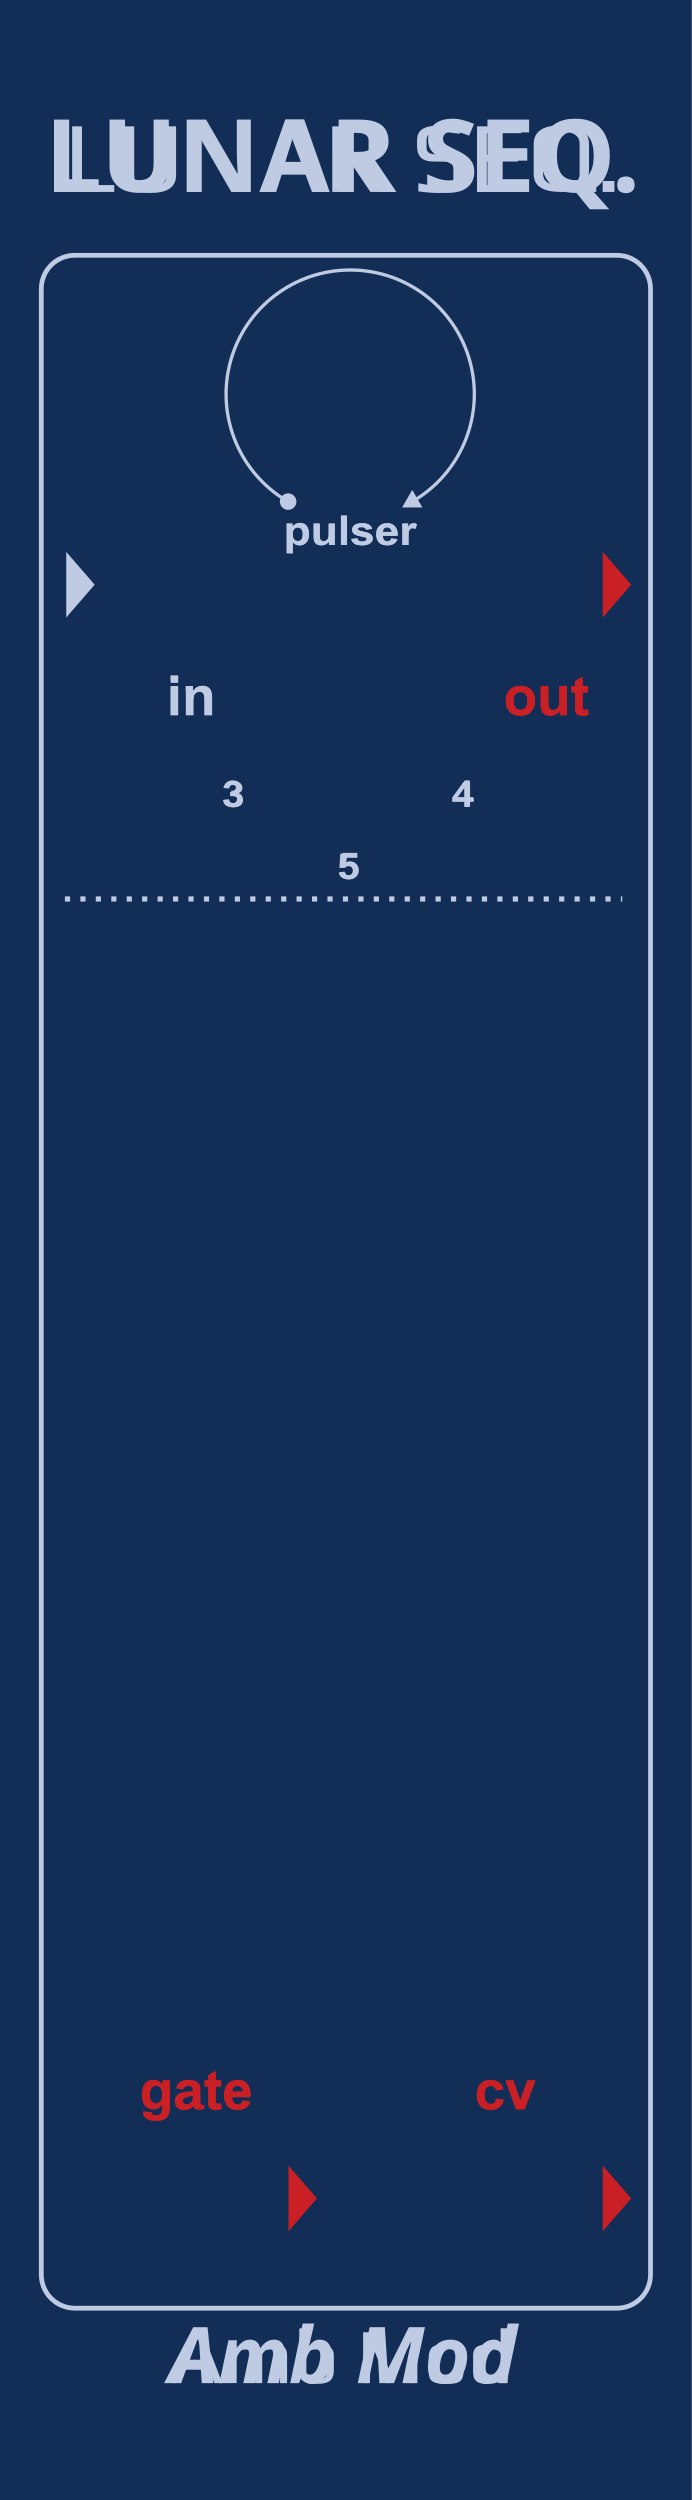
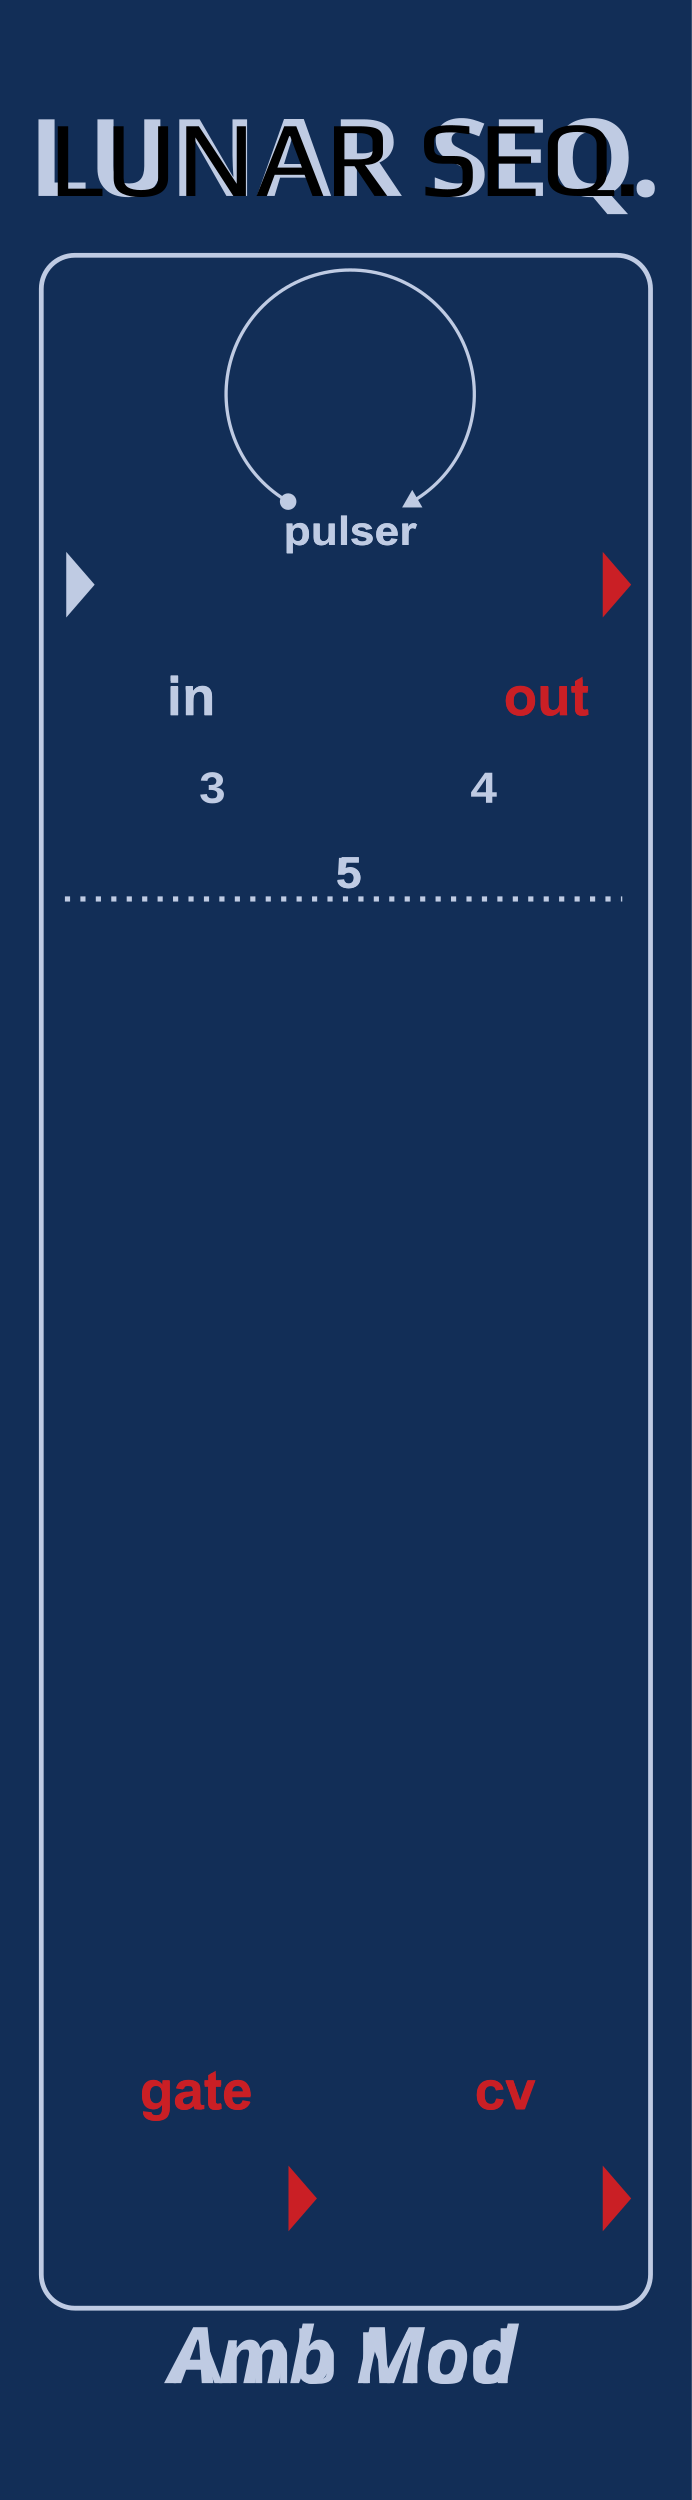
<svg xmlns="http://www.w3.org/2000/svg" width="35.56mm" height="128.5mm" viewBox="0 0 35.56 128.5" version="1.1" id="svg1">
  <defs id="defs1">
    <rect x="84.1" y="60.777" width="17.973" height="14.954" id="rect20" />
    <rect x="-6.86" y="102.347" width="128.14" height="83.689" id="rect11" />
  </defs>
  <rect x="0" y="0" width="35.56" height="128.5" style="fill:#122e57;fill-opacity:1;stroke:none" id="rect1" />
  <rect x="2.122" y="13.122" width="31.315" height="105.519" rx="1.726" ry="1.726" style="fill:none;fill-opacity:1;stroke:#bfcbe3;stroke-width:0.245;stroke-linejoin:round" id="box-clock" />
-   <text x="42.061" y="40.221" text-anchor="middle" id="label-stages" style="font-weight:bold;font-size:2.187px;font-family:Arial;text-anchor:middle;fill:#bfcbe3;stroke-width:1" transform="scale(1.041629,0.9600343)">stages</text>
  <text x="17.278" y="29.177" text-anchor="middle" id="label-pulser" style="font-weight:bold;font-size:2.187px;font-family:Arial;text-anchor:middle;fill:#bfcbe3;stroke-width:1" transform="scale(1.041629,0.9600343)">pulser</text>
  <g id="g1" transform="translate(9.71841)">
    <text x="7.901" y="122.492" font-family="sans-serif" font-size="4.025px" text-anchor="middle" fill="#bfcbe3" id="text52" style="stroke-width:1.548">
      <tspan style="font-style:italic;font-variant:normal;font-weight:bold;font-stretch:normal;font-family:Play;-inkscape-font-specification:'Play Bold Italic';stroke-width:1.548" id="tspan52">Amb Mod</tspan>
    </text>
    <path style="font-style:italic;font-weight:bold;font-size:4.025px;font-family:Play;-inkscape-font-specification:'Play Bold Italic';text-anchor:middle;fill:#bfcbe3;stroke-width:1.548" d="m 0.245,119.88 h 0.451 l 1.014,2.612 H 1.303 l -0.298,-0.793 h -1.119 l -0.294,0.793 h -0.386 z m 0.664,1.549 -0.443,-1.179 h -0.036 l -0.443,1.179 z m 1.175,-0.885 h 0.362 v 0.237 q 0.056,-0.278 0.656,-0.278 0.487,0 0.608,0.266 0.036,-0.129 0.217,-0.197 0.185,-0.068 0.451,-0.068 0.362,0 0.511,0.137 0.149,0.133 0.149,0.423 v 1.429 H 4.676 v -1.405 q 0,-0.076 -0.012,-0.125 -0.012,-0.048 -0.048,-0.097 -0.08,-0.101 -0.358,-0.101 -0.213,0 -0.318,0.028 -0.105,0.028 -0.145,0.097 -0.036,0.068 -0.036,0.197 v 1.405 H 3.396 v -1.405 q 0,-0.076 -0.012,-0.125 -0.012,-0.048 -0.048,-0.097 -0.08,-0.101 -0.354,-0.101 -0.221,0 -0.334,0.028 -0.113,0.028 -0.157,0.097 -0.044,0.064 -0.044,0.197 v 1.405 H 2.084 Z m 4.451,1.988 q -0.217,0 -0.35,-0.024 -0.129,-0.02 -0.258,-0.081 Q 5.666,122.303 5.666,121.856 v -2.181 h 0.362 v 0.584 0.229 q -0.004,0.105 -0.004,0.233 0.02,-0.093 0.169,-0.157 0.153,-0.06 0.443,-0.06 0.805,0 0.805,0.551 v 0.801 q 0,0.173 -0.052,0.302 -0.048,0.129 -0.129,0.201 -0.072,0.068 -0.201,0.109 -0.125,0.04 -0.25,0.052 -0.113,0.012 -0.274,0.012 z m 0.008,-0.237 q 0.209,0 0.318,-0.028 0.113,-0.032 0.161,-0.113 0.048,-0.081 0.048,-0.245 v -0.765 q 0,-0.165 -0.048,-0.245 -0.048,-0.085 -0.161,-0.109 -0.109,-0.028 -0.322,-0.028 -0.197,0 -0.306,0.032 -0.109,0.032 -0.157,0.117 -0.048,0.081 -0.048,0.233 v 0.765 q 0,0.165 0.044,0.245 0.048,0.081 0.157,0.113 0.109,0.028 0.314,0.028 z M 8.946,119.88 h 0.584 l 0.837,2.173 0.012,0.004 0.793,-2.177 h 0.563 v 2.612 h -0.342 v -2.209 h -0.02 l -0.841,2.209 h -0.35 l -0.865,-2.209 h -0.02 v 2.209 h -0.35 z m 4.266,2.652 q -0.258,0 -0.386,-0.02 -0.129,-0.016 -0.258,-0.076 -0.133,-0.06 -0.193,-0.193 -0.06,-0.137 -0.06,-0.366 v -0.676 q 0,-0.181 0.044,-0.318 0.044,-0.137 0.117,-0.213 0.06,-0.068 0.181,-0.105 0.125,-0.04 0.254,-0.052 0.145,-0.008 0.302,-0.008 0.209,0 0.314,0.012 0.109,0.008 0.229,0.04 0.125,0.036 0.193,0.109 0.068,0.072 0.117,0.209 0.044,0.141 0.044,0.326 v 0.676 q 0,0.342 -0.157,0.499 -0.064,0.064 -0.185,0.101 -0.121,0.036 -0.25,0.048 -0.153,0.008 -0.306,0.008 z m 0,-0.237 q 0.169,0 0.245,-0.008 0.076,-0.008 0.149,-0.044 0.072,-0.032 0.101,-0.105 0.032,-0.076 0.032,-0.209 v -0.789 q 0,-0.181 -0.044,-0.262 -0.044,-0.085 -0.153,-0.109 -0.105,-0.028 -0.33,-0.028 -0.225,0 -0.334,0.028 -0.105,0.024 -0.149,0.109 -0.044,0.081 -0.044,0.262 v 0.789 q 0,0.133 0.028,0.209 0.032,0.072 0.105,0.105 0.072,0.036 0.149,0.044 0.076,0.008 0.245,0.008 z m 2.157,0.237 q -0.29,0 -0.455,-0.056 -0.165,-0.06 -0.241,-0.193 -0.072,-0.133 -0.072,-0.37 v -0.857 q 0,-0.294 0.181,-0.423 0.185,-0.129 0.608,-0.129 0.254,0 0.435,0.064 0.185,0.064 0.189,0.185 h 0.008 l -0.008,-0.495 v -0.584 h 0.362 v 2.817 h -0.354 v -0.229 q 0,0.109 -0.173,0.185 -0.173,0.085 -0.479,0.085 z m 0.076,-0.25 q 0.302,0 0.435,-0.068 0.133,-0.068 0.133,-0.233 v -0.962 q 0,-0.262 -0.535,-0.262 -0.322,0 -0.419,0.048 -0.101,0.048 -0.101,0.213 v 0.962 q 0,0.165 0.109,0.233 0.113,0.068 0.378,0.068 z" id="text4" aria-label="Amb Mod" />
  </g>
  <g id="g2" transform="translate(2.540001)">
-     <text x="15.068" y="9.867" text-anchor="middle" id="text-title" style="font-style:normal;font-variant:normal;font-weight:bold;font-stretch:normal;font-size:5.2px;font-family:Play;-inkscape-font-specification:'Play Bold';fill:#bfcbe3">LUNAR SEQ.</text>
-     <path d="m 1.169,6.492 h 0.504 v 3.021 h 1.659 v 0.354 H 1.169 Z m 4.02,3.427 q -0.276,0 -0.484,-0.036 -0.203,-0.036 -0.4,-0.125 -0.208,-0.094 -0.322,-0.286 -0.109,-0.192 -0.109,-0.468 V 6.492 h 0.484 v 2.506 q 0,0.317 0.213,0.452 0.213,0.13 0.629,0.13 0.416,0 0.619,-0.13 0.208,-0.135 0.208,-0.452 V 6.492 h 0.484 v 2.512 q 0,0.915 -1.321,0.915 z M 7.388,6.492 h 0.608 L 9.832,9.279 V 6.492 H 10.274 V 9.867 H 9.666 L 7.83,7.033 v 2.834 h -0.442 z m 4.742,0 h 0.582 l 1.31,3.375 h -0.525 l -0.385,-1.024 h -1.446 l -0.38,1.024 h -0.499 z m 0.858,2.002 -0.572,-1.524 h -0.047 l -0.572,1.524 z m 1.55,-2.002 h 1.186 q 0.447,0 0.697,0.057 0.255,0.052 0.369,0.192 0.12,0.14 0.12,0.411 v 0.582 q 0,0.302 -0.25,0.468 -0.244,0.161 -0.624,0.161 l 1.082,1.503 h -0.619 l -0.967,-1.44 h -0.489 v 1.44 h -0.504 z m 1.165,1.602 q 0.374,0 0.536,-0.088 0.166,-0.094 0.166,-0.333 v -0.468 q 0,-0.38 -0.655,-0.38 h -0.707 v 1.269 z m 4.29,1.825 q -0.432,0 -1.03,-0.083 v -0.421 q 0.603,0.13 1.061,0.13 0.385,0 0.562,-0.083 0.177,-0.088 0.177,-0.322 V 8.702 q 0,-0.218 -0.125,-0.307 -0.125,-0.088 -0.437,-0.088 h -0.395 q -0.494,0 -0.702,-0.198 -0.208,-0.198 -0.208,-0.614 v -0.27 q 0,-0.276 0.12,-0.447 0.125,-0.172 0.411,-0.255 0.291,-0.083 0.796,-0.083 0.338,0 0.868,0.057 v 0.38 q -0.593,-0.088 -0.905,-0.088 -0.484,0 -0.64,0.094 -0.161,0.099 -0.161,0.328 v 0.385 q 0,0.177 0.125,0.26 0.13,0.078 0.442,0.078 h 0.406 q 0.348,0 0.541,0.083 0.198,0.083 0.276,0.255 0.083,0.166 0.083,0.452 v 0.244 q 0,0.359 -0.135,0.567 -0.13,0.208 -0.406,0.296 -0.276,0.088 -0.723,0.088 z m 1.986,-3.427 h 2.267 v 0.354 h -1.763 v 1.102 h 1.591 v 0.354 h -1.591 v 1.212 h 1.815 v 0.354 h -2.319 z m 4.332,3.375 q -1.42,0 -1.42,-0.915 V 7.407 q 0,-0.967 1.42,-0.967 1.425,0 1.425,0.962 v 1.394 q 0,0.478 -0.463,0.785 h 0.832 v 0.286 z m 0.01,-0.338 q 0.931,0 0.931,-0.582 V 7.392 q 0,-0.624 -0.936,-0.624 -0.208,0 -0.359,0.026 -0.151,0.021 -0.286,0.083 -0.296,0.14 -0.296,0.515 v 1.555 q 0,0.582 0.946,0.582 z m 2.116,-0.224 h 0.603 v 0.562 h -0.603 z" id="text30" style="font-weight:bold;font-size:5.2px;font-family:Play;-inkscape-font-specification:'Play Bold';text-anchor:middle;fill:#bfcbe3" aria-label="LUNAR SEQ." />
+     <text x="15.19" y="10.073" font-family="sans-serif" font-size="6.829px" font-weight="bold" text-anchor="middle" fill="#bfcbe3" id="text1" style="font-style:normal;font-variant:normal;font-weight:bold;font-stretch:normal;font-size:5.522px;font-family:Arial;-inkscape-font-specification:'Arial Bold';fill:#bfcbe3;stroke-width:2.626">
+       <tspan style="font-style:normal;font-variant:normal;font-weight:bold;font-stretch:normal;font-size:5.522px;font-family:Play;-inkscape-font-specification:'Play Bold';fill:#bfcbe3;fill-opacity:1;stroke-width:2.626" id="tspan13">LUNAR SEQ.</tspan>
+     </text>
  </g>
  <path style="fill:#ca1f25;fill-opacity:1;stroke:none;stroke-width:0.2;stroke-linejoin:round;stroke-dasharray:none;stroke-opacity:1" id="path36-2" d="m 40.693,100.277 2.12,3.671 2.12,3.671 -4.239,0 -4.239,0 2.12,-3.671 z" transform="matrix(0,0.3979664,-0.1989601,0,52.39348,96.80539)" />
  <path style="fill:#ca1f25;fill-opacity:1;stroke:none;stroke-width:0.2;stroke-linejoin:round;stroke-dasharray:none;stroke-opacity:1" id="path2" d="m 40.693,100.277 2.12,3.671 2.12,3.671 -4.239,0 -4.239,0 2.12,-3.671 z" transform="matrix(0,0.3979664,-0.1989601,0,36.24051,96.80539)" />
-   <text x="11.511" y="43.203" text-anchor="middle" id="text8" style="font-weight:bold;font-size:1.979px;font-family:Arial;text-anchor:middle;fill:#bfcbe3;stroke-width:1" transform="scale(1.041629,0.9600343)">3</text>
-   <text x="17.203" y="47.061" text-anchor="middle" id="text9" style="font-weight:bold;font-size:1.979px;font-family:Arial;text-anchor:middle;fill:#bfcbe3;fill-opacity:1;stroke-width:1" transform="scale(1.041629,0.9600343)">5</text>
+   <text x="10.482" y="42.98" text-anchor="middle" id="text8" style="font-weight:bold;font-size:2.338px;font-family:Arial;text-anchor:middle;fill:#bfcbe3;stroke-width:1" transform="scale(1.041629,0.9600343)">3</text>
+   <text x="17.206" y="47.538" text-anchor="middle" id="text9" style="font-weight:bold;font-size:2.338px;font-family:Arial;text-anchor:middle;fill:#bfcbe3;fill-opacity:1;stroke-width:1" transform="scale(1.041629,0.9600343)">5</text>
  <path id="path178" style="baseline-shift:baseline;display:inline;overflow:visible;vector-effect:none;fill:#bfcbe3;stroke-width:1;stroke-linejoin:round;enable-background:accumulate;stop-color:#bfcbe3" d="m 18.001,13.792 c -2.926,0 -5.488,1.966 -6.245,4.792 -0.721,2.69 0.365,5.523 2.656,7.051 -0.071,0.191 0.004,0.411 0.186,0.517 0.199,0.115 0.464,0.048 0.581,-0.156 0.117,-0.203 0.048,-0.464 -0.156,-0.581 -0.064,-0.037 -0.133,-0.055 -0.201,-0.057 -0.12,-0.003 -0.237,0.045 -0.321,0.134 -2.229,-1.489 -3.282,-4.245 -2.581,-6.863 0.738,-2.752 3.231,-4.665 6.081,-4.665 2.85,0 5.343,1.913 6.081,4.665 0.711,2.655 -0.383,5.451 -2.676,6.924 l -0.217,-0.375 -0.522,0.907 h 1.047 l -0.224,-0.386 c 2.359,-1.512 3.485,-4.387 2.754,-7.115 -0.757,-2.826 -3.318,-4.792 -6.244,-4.792 z" />
  <text xml:space="preserve" transform="scale(0.2645833)" id="text11" style="writing-mode:lr-tb;direction:ltr;white-space:pre;shape-inside:url(#rect11);display:inline;opacity:0.319;fill:#bfcbe3;fill-opacity:1;stroke:#bfcbe3;stroke-width:1.002;stroke-dasharray:1, 2" />
-   <path d="m 40.256,38.303 0.314,-0.044 q 0.02,0.084 0.081,0.128 0.061,0.043 0.171,0.043 0.121,0 0.182,-0.041 0.041,-0.029 0.041,-0.077 0,-0.033 -0.022,-0.054 -0.023,-0.021 -0.105,-0.038 -0.378,-0.077 -0.48,-0.14 -0.14,-0.088 -0.14,-0.245 0,-0.142 0.121,-0.238 0.121,-0.096 0.376,-0.096 0.243,0 0.36,0.073 0.118,0.073 0.162,0.215 l -0.295,0.05 q -0.019,-0.064 -0.072,-0.097 -0.052,-0.034 -0.15,-0.034 -0.123,0 -0.177,0.032 -0.036,0.023 -0.036,0.058 0,0.031 0.031,0.052 0.042,0.029 0.291,0.081 0.25,0.052 0.349,0.128 0.098,0.077 0.098,0.214 0,0.15 -0.136,0.257 -0.136,0.108 -0.402,0.108 -0.241,0 -0.383,-0.09 -0.14,-0.09 -0.184,-0.245 z m 1.919,-0.778 v 0.23 h -0.214 v 0.439 q 0,0.133 0.005,0.156 0.007,0.022 0.028,0.036 0.022,0.014 0.053,0.014 0.043,0 0.126,-0.028 l 0.027,0.224 q -0.109,0.043 -0.247,0.043 -0.085,0 -0.152,-0.026 -0.068,-0.027 -0.1,-0.068 -0.031,-0.042 -0.043,-0.113 -0.01,-0.05 -0.01,-0.203 v -0.475 h -0.144 v -0.23 h 0.144 v -0.216 l 0.314,-0.168 v 0.385 z m 0.451,0.332 -0.284,-0.047 q 0.048,-0.158 0.165,-0.234 0.117,-0.076 0.347,-0.076 0.209,0 0.312,0.046 0.102,0.045 0.144,0.116 0.042,0.07 0.042,0.257 l -0.003,0.336 q 0,0.144 0.014,0.212 0.016,0.068 0.057,0.146 h -0.309 q -0.012,-0.029 -0.03,-0.085 -0.008,-0.026 -0.011,-0.034 -0.08,0.072 -0.171,0.108 -0.091,0.036 -0.195,0.036 -0.182,0 -0.288,-0.091 -0.105,-0.091 -0.105,-0.231 0,-0.092 0.048,-0.164 0.048,-0.073 0.134,-0.111 0.087,-0.039 0.249,-0.068 0.219,-0.038 0.304,-0.071 v -0.029 q 0,-0.083 -0.044,-0.118 -0.044,-0.036 -0.168,-0.036 -0.083,0 -0.13,0.031 -0.047,0.03 -0.076,0.106 z m 0.418,0.234 q -0.06,0.018 -0.19,0.044 -0.13,0.026 -0.17,0.05 -0.061,0.04 -0.061,0.102 0,0.06 0.049,0.105 0.049,0.044 0.125,0.044 0.085,0 0.161,-0.051 0.057,-0.039 0.075,-0.095 0.012,-0.037 0.012,-0.14 z m 0.586,0.595 0.357,0.04 q 0.009,0.057 0.041,0.079 0.044,0.031 0.14,0.031 0.122,0 0.184,-0.034 0.041,-0.023 0.062,-0.073 0.014,-0.036 0.014,-0.132 v -0.159 q -0.14,0.176 -0.354,0.176 -0.238,0 -0.377,-0.186 -0.109,-0.147 -0.109,-0.365 0,-0.274 0.142,-0.418 0.144,-0.145 0.356,-0.145 0.219,0 0.362,0.177 V 37.525 h 0.293 v 0.977 q 0,0.193 -0.034,0.288 -0.034,0.095 -0.097,0.15 -0.062,0.054 -0.167,0.085 -0.103,0.031 -0.263,0.031 -0.3,0 -0.426,-0.095 -0.126,-0.094 -0.126,-0.24 0,-0.014 0.001,-0.035 z m 0.279,-0.639 q 0,0.173 0.072,0.254 0.073,0.08 0.18,0.08 0.115,0 0.194,-0.082 0.079,-0.083 0.079,-0.245 0,-0.169 -0.076,-0.251 -0.076,-0.082 -0.191,-0.082 -0.112,0 -0.186,0.081 -0.072,0.08 -0.072,0.245 z m 1.826,0.22 0.312,0.048 q -0.06,0.158 -0.19,0.241 -0.129,0.082 -0.324,0.082 -0.308,0 -0.456,-0.186 -0.117,-0.149 -0.117,-0.375 0,-0.271 0.154,-0.423 0.154,-0.154 0.388,-0.154 0.264,0 0.416,0.161 0.152,0.16 0.146,0.491 H 45.28 q 0.003,0.128 0.076,0.2 0.072,0.071 0.18,0.071 0.073,0 0.123,-0.037 0.05,-0.037 0.076,-0.119 z m 0.018,-0.291 q -0.003,-0.125 -0.07,-0.19 -0.067,-0.066 -0.162,-0.066 -0.102,0 -0.169,0.069 -0.067,0.069 -0.066,0.187 z m 0.455,0.327 0.314,-0.044 q 0.02,0.084 0.081,0.128 0.061,0.043 0.171,0.043 0.121,0 0.182,-0.041 0.041,-0.029 0.041,-0.077 0,-0.033 -0.022,-0.054 -0.023,-0.021 -0.105,-0.038 -0.378,-0.077 -0.48,-0.14 -0.14,-0.088 -0.14,-0.245 0,-0.142 0.121,-0.238 0.121,-0.096 0.376,-0.096 0.243,0 0.36,0.073 0.118,0.073 0.162,0.215 l -0.295,0.05 q -0.019,-0.064 -0.072,-0.097 -0.052,-0.034 -0.15,-0.034 -0.123,0 -0.177,0.032 -0.036,0.023 -0.036,0.058 0,0.031 0.031,0.052 0.042,0.029 0.291,0.081 0.25,0.052 0.349,0.128 0.098,0.077 0.098,0.214 0,0.15 -0.136,0.257 -0.136,0.108 -0.402,0.108 -0.241,0 -0.383,-0.09 -0.14,-0.09 -0.184,-0.245 z" id="text12" style="font-weight:bold;font-size:2.187px;font-family:Arial;text-anchor:middle;fill:#bfcbe3" aria-label="stages" />
  <path d="m 14.733,26.921 h 0.291 v 0.16 q 0.057,-0.082 0.154,-0.133 0.097,-0.051 0.215,-0.051 0.206,0 0.349,0.149 0.144,0.149 0.144,0.414 0,0.273 -0.145,0.425 -0.145,0.151 -0.35,0.151 -0.098,0 -0.178,-0.036 -0.079,-0.036 -0.167,-0.123 v 0.549 h -0.313 z m 0.309,0.526 q 0,0.184 0.079,0.272 0.079,0.087 0.192,0.087 0.109,0 0.181,-0.08 0.072,-0.081 0.072,-0.265 0,-0.171 -0.075,-0.254 -0.075,-0.083 -0.185,-0.083 -0.115,0 -0.19,0.082 -0.076,0.081 -0.076,0.241 z m 1.869,0.563 v -0.163 q -0.065,0.087 -0.17,0.137 -0.105,0.05 -0.221,0.05 -0.119,0 -0.214,-0.048 -0.095,-0.048 -0.137,-0.135 -0.042,-0.087 -0.042,-0.241 v -0.689 h 0.313 v 0.5 q 0,0.23 0.017,0.282 0.018,0.051 0.063,0.082 0.046,0.03 0.116,0.03 0.08,0 0.144,-0.04 0.063,-0.041 0.087,-0.1 0.023,-0.06 0.023,-0.294 v -0.459 h 0.313 v 1.089 z m 0.614,0 V 26.507 h 0.313 v 1.503 z m 0.523,-0.311 0.314,-0.044 q 0.02,0.084 0.081,0.128 0.061,0.043 0.171,0.043 0.121,0 0.182,-0.041 0.041,-0.029 0.041,-0.077 0,-0.033 -0.022,-0.054 -0.023,-0.021 -0.105,-0.038 -0.378,-0.077 -0.48,-0.14 -0.14,-0.088 -0.14,-0.245 0,-0.142 0.121,-0.238 0.121,-0.096 0.376,-0.096 0.243,0 0.36,0.073 0.118,0.073 0.162,0.215 l -0.295,0.05 q -0.019,-0.064 -0.072,-0.097 -0.052,-0.034 -0.15,-0.034 -0.123,0 -0.177,0.032 -0.036,0.023 -0.036,0.058 0,0.031 0.031,0.052 0.042,0.029 0.291,0.081 0.25,0.052 0.349,0.128 0.098,0.077 0.098,0.214 0,0.15 -0.136,0.257 -0.136,0.108 -0.402,0.108 -0.241,0 -0.383,-0.09 -0.14,-0.09 -0.184,-0.245 z m 2.062,-0.036 0.312,0.048 q -0.06,0.158 -0.19,0.241 -0.129,0.082 -0.324,0.082 -0.308,0 -0.456,-0.186 -0.117,-0.149 -0.117,-0.375 0,-0.271 0.154,-0.423 0.154,-0.154 0.388,-0.154 0.264,0 0.416,0.161 0.152,0.16 0.146,0.491 H 19.655 q 0.003,0.128 0.076,0.2 0.072,0.071 0.18,0.071 0.073,0 0.123,-0.037 0.05,-0.037 0.076,-0.119 z m 0.018,-0.291 q -0.003,-0.125 -0.07,-0.19 -0.067,-0.066 -0.162,-0.066 -0.102,0 -0.169,0.069 -0.067,0.069 -0.066,0.187 z m 0.864,0.638 H 20.68 v -1.089 h 0.29 v 0.155 q 0.075,-0.11 0.134,-0.145 0.06,-0.035 0.136,-0.035 0.107,0 0.206,0.054 l -0.097,0.251 q -0.079,-0.047 -0.147,-0.047 -0.066,0 -0.111,0.034 -0.046,0.033 -0.072,0.12 -0.026,0.087 -0.026,0.365 z" id="text13" style="font-weight:bold;font-size:2.187px;font-family:Arial;text-anchor:middle;fill:#bfcbe3" aria-label="pulser" />
-   <path d="m 11.494,41.116 0.274,-0.031 q 0.013,0.096 0.07,0.148 0.057,0.051 0.139,0.051 0.088,0 0.147,-0.061 0.06,-0.061 0.06,-0.165 0,-0.098 -0.057,-0.156 -0.057,-0.058 -0.14,-0.058 -0.054,0 -0.13,0.019 l 0.031,-0.212 q 0.115,0.003 0.175,-0.045 0.06,-0.049 0.06,-0.13 0,-0.069 -0.044,-0.109 -0.044,-0.041 -0.118,-0.041 -0.072,0 -0.124,0.046 -0.051,0.046 -0.062,0.135 l -0.261,-0.041 q 0.027,-0.123 0.082,-0.197 0.055,-0.074 0.153,-0.116 0.099,-0.043 0.22,-0.043 0.208,0 0.334,0.122 0.104,0.1 0.104,0.226 0,0.179 -0.212,0.286 0.127,0.025 0.202,0.112 0.076,0.087 0.076,0.211 0,0.179 -0.142,0.305 -0.142,0.126 -0.353,0.126 -0.2,0 -0.332,-0.106 -0.132,-0.107 -0.153,-0.278 z" id="text18" style="font-weight:bold;font-size:1.979px;font-family:Arial;text-anchor:middle;fill:#bfcbe3" aria-label="3" />
-   <path d="m 17.438,44.831 0.282,-0.027 q 0.012,0.088 0.071,0.14 0.059,0.051 0.137,0.051 0.089,0 0.15,-0.066 0.061,-0.067 0.061,-0.2 0,-0.125 -0.061,-0.187 -0.06,-0.063 -0.158,-0.063 -0.122,0 -0.218,0.099 l -0.23,-0.031 0.145,-0.708 h 0.748 v 0.244 h -0.533 l -0.044,0.231 q 0.095,-0.044 0.193,-0.044 0.188,0 0.319,0.126 0.131,0.126 0.131,0.327 0,0.168 -0.106,0.3 -0.144,0.18 -0.4,0.18 -0.204,0 -0.333,-0.101 -0.129,-0.101 -0.154,-0.272 z" id="text19" style="font-weight:bold;font-size:1.979px;font-family:Arial;text-anchor:middle;fill:#bfcbe3" aria-label="5" />
-   <text x="22.841" y="43.203" text-anchor="middle" id="text10" style="font-weight:bold;font-size:1.979px;font-family:Arial;text-anchor:middle;fill:#bfcbe3;stroke-width:1" transform="scale(1.041629,0.9600343)">4</text>
+   <path d="m 17.353,45.225 0.333,-0.032 q 0.014,0.104 0.084,0.165 0.07,0.06 0.162,0.06 0.105,0 0.177,-0.078 0.073,-0.079 0.073,-0.237 0,-0.148 -0.073,-0.221 -0.071,-0.075 -0.187,-0.075 -0.144,0 -0.258,0.117 l -0.271,-0.036 0.171,-0.836 h 0.883 v 0.288 h -0.63 l -0.052,0.273 q 0.112,-0.051 0.228,-0.051 0.222,0 0.377,0.149 0.155,0.149 0.155,0.387 0,0.198 -0.125,0.354 -0.17,0.213 -0.472,0.213 -0.241,0 -0.394,-0.119 -0.152,-0.119 -0.182,-0.321 z" id="text19" style="font-weight:bold;font-size:1.979px;font-family:Arial;text-anchor:middle;fill:#bfcbe3;stroke-width:1" aria-label="5" />
+   <text x="23.865" y="42.98" text-anchor="middle" id="text10" style="font-weight:bold;font-size:2.338px;font-family:Arial;text-anchor:middle;fill:#bfcbe3;stroke-width:1" transform="scale(1.041629,0.9600343)">4</text>
  <text xml:space="preserve" transform="scale(0.2645833)" id="text20" style="writing-mode:lr-tb;direction:ltr;white-space:pre;shape-inside:url(#rect20);display:inline;opacity:0.319;fill:#bfcbe3;fill-opacity:1;stroke:#bfcbe3;stroke-width:1.002;stroke-dasharray:1, 2" />
-   <path d="m 23.861,41.476 v -0.274 h -0.604 v -0.228 l 0.64,-0.864 h 0.238 v 0.863 h 0.183 v 0.229 h -0.183 v 0.274 z m 0,-0.503 v -0.465 l -0.339,0.465 z" id="text21" style="font-weight:bold;font-size:1.979px;font-family:Arial;text-anchor:middle;fill:#bfcbe3" aria-label="4" />
  <path style="fill:#ca1f25;fill-opacity:1;stroke:none;stroke-width:0.2;stroke-linejoin:round;stroke-dasharray:none;stroke-opacity:1" id="path24" d="m 40.693,100.277 2.12,3.671 2.12,3.671 -4.239,0 -4.239,0 2.12,-3.671 z" transform="matrix(0,0.3979664,-0.1989601,0,52.39348,13.85789)" />
  <path style="fill:#bfcbe3;fill-opacity:1;stroke:none;stroke-width:0.2;stroke-linejoin:round;stroke-dasharray:none;stroke-opacity:1" id="path25" d="m 40.693,100.277 2.12,3.671 2.12,3.671 -4.239,0 -4.239,0 2.12,-3.671 z" transform="matrix(0,0.3979664,-0.1989601,0,24.81663,13.85789)" />
  <text x="9.823" y="36.76" font-family="sans-serif" font-size="2" text-anchor="middle" fill="#bfcbe3" id="text180-6" style="font-style:normal;font-variant:normal;font-weight:bold;font-stretch:normal;font-size:2.822px;font-family:Arial;-inkscape-font-specification:'Arial Bold';text-align:center;text-anchor:middle;fill:#bfcbe3">
    <tspan style="fill:#bfcbe3" id="tspan180-6">in</tspan>
  </text>
  <text x="28.08" y="36.76" font-family="sans-serif" font-size="2" text-anchor="middle" fill="#bfcbe3" id="text356" style="font-style:normal;font-variant:normal;font-weight:bold;font-stretch:normal;font-size:2.822px;font-family:Arial;-inkscape-font-specification:'Arial Bold';text-align:center;text-anchor:middle;fill:#ca1f25;fill-opacity:1">
    <tspan style="fill:#ca1f25;fill-opacity:1" id="tspan356">out</tspan>
  </text>
  <path d="m 8.772,35.098 v -0.358 h 0.387 v 0.358 z m 0,1.662 v -1.463 h 0.387 v 1.463 z m 2.115,0 H 10.5 v -0.747 q 0,-0.237 -0.025,-0.306 -0.025,-0.07 -0.081,-0.109 -0.055,-0.039 -0.134,-0.039 -0.101,0 -0.181,0.055 -0.08,0.055 -0.11,0.146 -0.029,0.091 -0.029,0.336 v 0.663 h -0.387 v -1.463 h 0.36 v 0.215 q 0.192,-0.248 0.482,-0.248 0.128,0 0.234,0.047 0.106,0.045 0.16,0.117 0.055,0.072 0.076,0.163 0.022,0.091 0.022,0.26 z" id="text368" style="font-weight:bold;font-size:2.822px;font-family:Arial;-inkscape-font-specification:'Arial Bold';text-align:center;text-anchor:middle;fill:#bfcbe3" aria-label="in" />
  <path d="m 25.999,36.008 q 0,-0.193 0.095,-0.373 0.095,-0.181 0.269,-0.276 0.175,-0.095 0.39,-0.095 0.332,0 0.544,0.216 0.212,0.215 0.212,0.544 0,0.332 -0.215,0.551 -0.214,0.218 -0.539,0.218 -0.201,0 -0.384,-0.091 -0.182,-0.091 -0.277,-0.266 -0.095,-0.176 -0.095,-0.429 z m 0.397,0.021 q 0,0.218 0.103,0.333 0.103,0.116 0.255,0.116 0.152,0 0.254,-0.116 0.103,-0.116 0.103,-0.336 0,-0.215 -0.103,-0.331 -0.102,-0.116 -0.254,-0.116 -0.152,0 -0.255,0.116 -0.103,0.116 -0.103,0.333 z m 2.38,0.732 v -0.219 q -0.08,0.117 -0.211,0.185 -0.13,0.068 -0.274,0.068 -0.147,0 -0.265,-0.065 -0.117,-0.065 -0.169,-0.182 -0.052,-0.117 -0.052,-0.324 v -0.926 h 0.387 v 0.672 q 0,0.309 0.021,0.379 0.022,0.069 0.079,0.11 0.057,0.04 0.143,0.04 0.099,0 0.178,-0.054 0.079,-0.055 0.107,-0.135 0.029,-0.081 0.029,-0.395 v -0.617 h 0.387 v 1.463 z m 1.432,-1.463 v 0.309 H 29.943 v 0.59 q 0,0.179 0.007,0.209 0.008,0.029 0.034,0.048 0.028,0.019 0.066,0.019 0.054,0 0.156,-0.037 l 0.033,0.3 q -0.135,0.058 -0.306,0.058 -0.105,0 -0.189,-0.035 -0.084,-0.036 -0.124,-0.091 -0.039,-0.057 -0.054,-0.152 -0.012,-0.068 -0.012,-0.273 v -0.638 h -0.178 v -0.309 h 0.178 v -0.291 l 0.389,-0.226 v 0.517 z" id="text369" style="font-weight:bold;font-size:2.822px;font-family:Arial;-inkscape-font-specification:'Arial Bold';text-align:center;text-anchor:middle;fill:#ca1f25" aria-label="out" />
  <text x="25.963" y="108.419" font-family="sans-serif" font-size="2" text-anchor="middle" fill="#bfcbe3" id="text25" style="font-style:normal;font-variant:normal;font-weight:bold;font-stretch:normal;font-size:2.822px;font-family:Arial;-inkscape-font-specification:'Arial Bold';text-align:center;text-anchor:middle;fill:#ca1f25;fill-opacity:1">
    <tspan style="fill:#ca1f25;fill-opacity:1" id="tspan25">cv</tspan>
  </text>
  <text x="10.088" y="108.419" font-family="sans-serif" font-size="2" text-anchor="middle" fill="#bfcbe3" id="text26" style="font-style:normal;font-variant:normal;font-weight:bold;font-stretch:normal;font-size:2.822px;font-family:Arial;-inkscape-font-specification:'Arial Bold';text-align:center;text-anchor:middle;fill:#ca1f25;fill-opacity:1">
    <tspan style="fill:#ca1f25;fill-opacity:1" id="tspan26">gate</tspan>
  </text>
  <path d="m 25.872,107.388 -0.382,0.069 q -0.019,-0.114 -0.088,-0.172 -0.068,-0.058 -0.176,-0.058 -0.145,0 -0.232,0.101 -0.085,0.099 -0.085,0.333 0,0.26 0.087,0.368 0.088,0.107 0.236,0.107 0.11,0 0.181,-0.062 0.07,-0.063 0.099,-0.216 l 0.38,0.065 q -0.059,0.262 -0.227,0.396 -0.168,0.134 -0.451,0.134 -0.321,0 -0.513,-0.203 -0.19,-0.203 -0.19,-0.561 0,-0.362 0.192,-0.564 0.192,-0.203 0.518,-0.203 0.267,0 0.424,0.116 0.158,0.114 0.227,0.35 z m 0.696,1.031 -0.59,-1.463 h 0.407 l 0.276,0.747 0.08,0.249 q 0.032,-0.095 0.04,-0.125 0.019,-0.062 0.041,-0.124 l 0.278,-0.747 h 0.398 l -0.582,1.463 z" id="text27" style="font-weight:bold;font-size:2.822px;font-family:Arial;-inkscape-font-specification:'Arial Bold';text-align:center;text-anchor:middle;fill:#ca1f25" aria-label="cv" />
  <path d="m 7.353,108.516 0.442,0.054 q 0.011,0.077 0.051,0.106 0.055,0.041 0.174,0.041 0.152,0 0.227,-0.045 0.051,-0.03 0.077,-0.098 0.018,-0.048 0.018,-0.178 v -0.214 q -0.174,0.237 -0.438,0.237 -0.295,0 -0.467,-0.249 -0.135,-0.197 -0.135,-0.491 0,-0.368 0.176,-0.562 0.178,-0.194 0.441,-0.194 0.271,0 0.448,0.238 v -0.205 h 0.362 v 1.313 q 0,0.259 -0.043,0.387 -0.043,0.128 -0.12,0.201 -0.077,0.073 -0.207,0.114 -0.128,0.041 -0.325,0.041 -0.372,0 -0.528,-0.128 -0.156,-0.127 -0.156,-0.322 0,-0.019 0.001,-0.047 z M 7.699,107.657 q 0,0.233 0.09,0.342 0.091,0.107 0.223,0.107 0.142,0 0.24,-0.11 0.098,-0.112 0.098,-0.329 0,-0.227 -0.094,-0.338 -0.094,-0.11 -0.237,-0.11 -0.139,0 -0.23,0.109 -0.09,0.107 -0.09,0.329 z m 1.703,-0.255 -0.351,-0.063 q 0.059,-0.212 0.204,-0.314 0.145,-0.102 0.43,-0.102 0.259,0 0.386,0.062 0.127,0.061 0.178,0.156 0.052,0.094 0.052,0.346 l -0.004,0.452 q 0,0.193 0.018,0.285 0.019,0.091 0.07,0.196 H 10.002 q -0.015,-0.039 -0.037,-0.114 -0.01,-0.034 -0.014,-0.045 -0.099,0.097 -0.212,0.145 -0.113,0.048 -0.241,0.048 -0.226,0 -0.357,-0.123 -0.13,-0.123 -0.13,-0.31 0,-0.124 0.059,-0.22 0.059,-0.098 0.165,-0.149 0.107,-0.052 0.309,-0.091 0.271,-0.051 0.376,-0.095 v -0.039 q 0,-0.112 -0.055,-0.158 -0.055,-0.048 -0.208,-0.048 -0.103,0 -0.161,0.041 -0.058,0.04 -0.094,0.142 z m 0.518,0.314 q -0.074,0.025 -0.236,0.059 -0.161,0.034 -0.211,0.068 -0.076,0.054 -0.076,0.136 0,0.081 0.061,0.141 0.061,0.059 0.154,0.059 0.105,0 0.2,-0.069 0.07,-0.052 0.092,-0.128 0.015,-0.05 0.015,-0.189 z m 1.433,-0.761 v 0.309 h -0.265 v 0.59 q 0,0.179 0.007,0.209 0.008,0.029 0.034,0.048 0.028,0.019 0.066,0.019 0.054,0 0.156,-0.037 l 0.033,0.3 q -0.135,0.058 -0.306,0.058 -0.105,0 -0.189,-0.035 -0.084,-0.036 -0.124,-0.091 -0.039,-0.057 -0.054,-0.152 -0.012,-0.068 -0.012,-0.273 v -0.638 h -0.178 v -0.309 h 0.178 v -0.291 l 0.389,-0.226 v 0.517 z m 1.116,0.998 0.386,0.065 q -0.074,0.212 -0.236,0.324 -0.16,0.11 -0.401,0.11 -0.382,0 -0.565,-0.249 -0.145,-0.2 -0.145,-0.504 0,-0.364 0.19,-0.569 0.19,-0.207 0.481,-0.207 0.327,0 0.515,0.216 0.189,0.215 0.181,0.66 h -0.97 q 0.004,0.172 0.094,0.269 0.09,0.095 0.223,0.095 0.091,0 0.153,-0.05 0.062,-0.05 0.094,-0.16 z m 0.022,-0.391 q -0.004,-0.168 -0.087,-0.255 -0.083,-0.088 -0.201,-0.088 -0.127,0 -0.209,0.092 -0.083,0.092 -0.081,0.251 z" id="text28" style="font-weight:bold;font-size:2.822px;font-family:Arial;-inkscape-font-specification:'Arial Bold';text-align:center;text-anchor:middle;fill:#ca1f25" aria-label="gate" />
  <g id="path28" style="opacity:1;fill:#bfcbe3;fill-opacity:1" transform="translate(0,8.373093)">
    <path style="baseline-shift:baseline;display:inline;overflow:visible;vector-effect:none;fill:#bfcbe3;fill-opacity:1;stroke-dasharray:0.265, 0.529;enable-background:accumulate;stop-color:#bfcbe3;stop-opacity:1" d="m 3.336,37.701 v 0.266 h 0.266 v -0.266 z m 0.795,0 v 0.266 h 0.264 v -0.266 z m 0.793,0 v 0.266 h 0.266 v -0.266 z m 0.795,0 v 0.266 h 0.264 v -0.266 z m 0.793,0 v 0.266 h 0.266 v -0.266 z m 0.793,0 v 0.266 h 0.266 v -0.266 z m 0.795,0 v 0.266 h 0.264 v -0.266 z m 0.793,0 v 0.266 h 0.266 v -0.266 z m 0.795,0 v 0.266 h 0.264 v -0.266 z m 0.793,0 v 0.266 h 0.266 v -0.266 z m 0.793,0 v 0.266 h 0.266 v -0.266 z m 0.795,0 v 0.266 h 0.264 v -0.266 z m 0.793,0 v 0.266 h 0.266 v -0.266 z m 0.795,0 v 0.266 h 0.264 v -0.266 z m 0.793,0 v 0.266 h 0.266 v -0.266 z m 0.793,0 v 0.266 h 0.266 v -0.266 z m 0.795,0 v 0.266 h 0.264 v -0.266 z m 0.793,0 v 0.266 h 0.266 v -0.266 z m 0.795,0 v 0.266 h 0.264 v -0.266 z m 0.793,0 v 0.266 h 0.266 v -0.266 z m 0.793,0 v 0.266 h 0.266 v -0.266 z m 0.795,0 v 0.266 h 0.264 v -0.266 z m 0.793,0 v 0.266 h 0.266 v -0.266 z m 0.795,0 v 0.266 h 0.264 v -0.266 z m 0.793,0 v 0.266 h 0.266 v -0.266 z m 0.793,0 v 0.266 h 0.266 v -0.266 z m 0.795,0 v 0.266 h 0.264 v -0.266 z m 0.793,0 v 0.266 h 0.266 v -0.266 z m 0.795,0 v 0.266 h 0.264 v -0.266 z m 0.793,0 v 0.266 h 0.266 v -0.266 z m 0.793,0 v 0.266 h 0.266 v -0.266 z m 0.795,0 v 0.266 h 0.264 v -0.266 z m 0.793,0 v 0.266 h 0.266 v -0.266 z m 0.795,0 v 0.266 h 0.264 v -0.266 z m 0.793,0 v 0.266 h 0.266 v -0.266 z m 0.793,0 v 0.266 h 0.266 v -0.266 z m 0.795,0 v 0.266 h 0.07 v -0.266 z" id="path30" />
  </g>
+   <g id="g30" transform="translate(2.540001)">
+     <path style="font-weight:bold;font-size:5.522px;font-family:Play;-inkscape-font-specification:'Play Bold';text-anchor:middle;stroke-width:2.626" d="M 0.429,6.489 H 0.965 V 9.698 H 2.727 V 10.073 H 0.429 Z M 4.698,10.128 q -0.293,0 -0.514,-0.039 Q 3.969,10.051 3.759,9.957 3.538,9.858 3.417,9.653 3.301,9.449 3.301,9.156 V 6.489 h 0.514 v 2.662 q 0,0.337 0.226,0.48 0.226,0.138 0.668,0.138 0.442,0 0.657,-0.138 Q 5.587,9.488 5.587,9.151 V 6.489 h 0.514 v 2.667 q 0,0.972 -1.403,0.972 z M 7.034,6.489 H 7.68 L 9.629,9.449 V 6.489 H 10.099 V 10.073 H 9.453 L 7.503,7.064 V 10.073 H 7.034 Z m 5.036,0 h 0.618 l 1.392,3.584 H 13.523 L 13.114,8.985 h -1.535 l -0.403,1.088 h -0.53 z M 12.981,8.615 12.374,6.997 h -0.05 l -0.607,1.618 z m 1.646,-2.126 h 1.259 q 0.475,0 0.74,0.061 0.271,0.055 0.392,0.204 0.127,0.149 0.127,0.436 v 0.618 q 0,0.32 -0.265,0.497 -0.26,0.171 -0.663,0.171 l 1.149,1.596 H 16.709 L 15.682,8.543 h -0.519 v 1.53 h -0.536 z m 1.237,1.701 q 0.398,0 0.569,-0.094 0.177,-0.099 0.177,-0.353 V 7.246 q 0,-0.403 -0.696,-0.403 H 15.163 V 8.19 Z m 4.556,1.938 q -0.458,0 -1.093,-0.088 V 9.593 q 0.641,0.138 1.127,0.138 0.409,0 0.596,-0.088 0.188,-0.094 0.188,-0.342 V 8.836 q 0,-0.232 -0.133,-0.326 -0.133,-0.094 -0.464,-0.094 h -0.42 q -0.525,0 -0.745,-0.21 Q 19.255,7.997 19.255,7.555 V 7.268 q 0,-0.293 0.127,-0.475 0.133,-0.182 0.436,-0.271 0.309,-0.088 0.845,-0.088 0.359,0 0.922,0.061 v 0.403 q -0.63,-0.094 -0.961,-0.094 -0.514,0 -0.679,0.099 -0.171,0.105 -0.171,0.348 v 0.409 q 0,0.188 0.133,0.276 0.138,0.083 0.469,0.083 h 0.431 q 0.37,0 0.574,0.088 0.21,0.088 0.293,0.271 0.088,0.177 0.088,0.48 v 0.26 q 0,0.381 -0.144,0.602 -0.138,0.221 -0.431,0.315 -0.293,0.094 -0.768,0.094 z m 2.109,-3.639 h 2.408 v 0.376 h -1.872 v 1.171 h 1.69 v 0.376 h -1.69 v 1.287 h 1.927 v 0.376 h -2.463 z m 4.6,3.584 q -1.508,0 -1.508,-0.972 V 7.461 q 0,-1.027 1.508,-1.027 1.513,0 1.513,1.022 v 1.48 q 0,0.508 -0.491,0.834 h 0.884 v 0.304 z m 0.011,-0.359 q 0.988,0 0.988,-0.618 V 7.445 q 0,-0.663 -0.994,-0.663 -0.221,0 -0.381,0.028 -0.16,0.022 -0.304,0.088 -0.315,0.149 -0.315,0.547 v 1.651 q 0,0.618 1.005,0.618 z m 2.248,-0.237 h 0.641 v 0.596 h -0.641 z" id="text30" aria-label="LUNAR SEQ." />
+   </g>
</svg>
